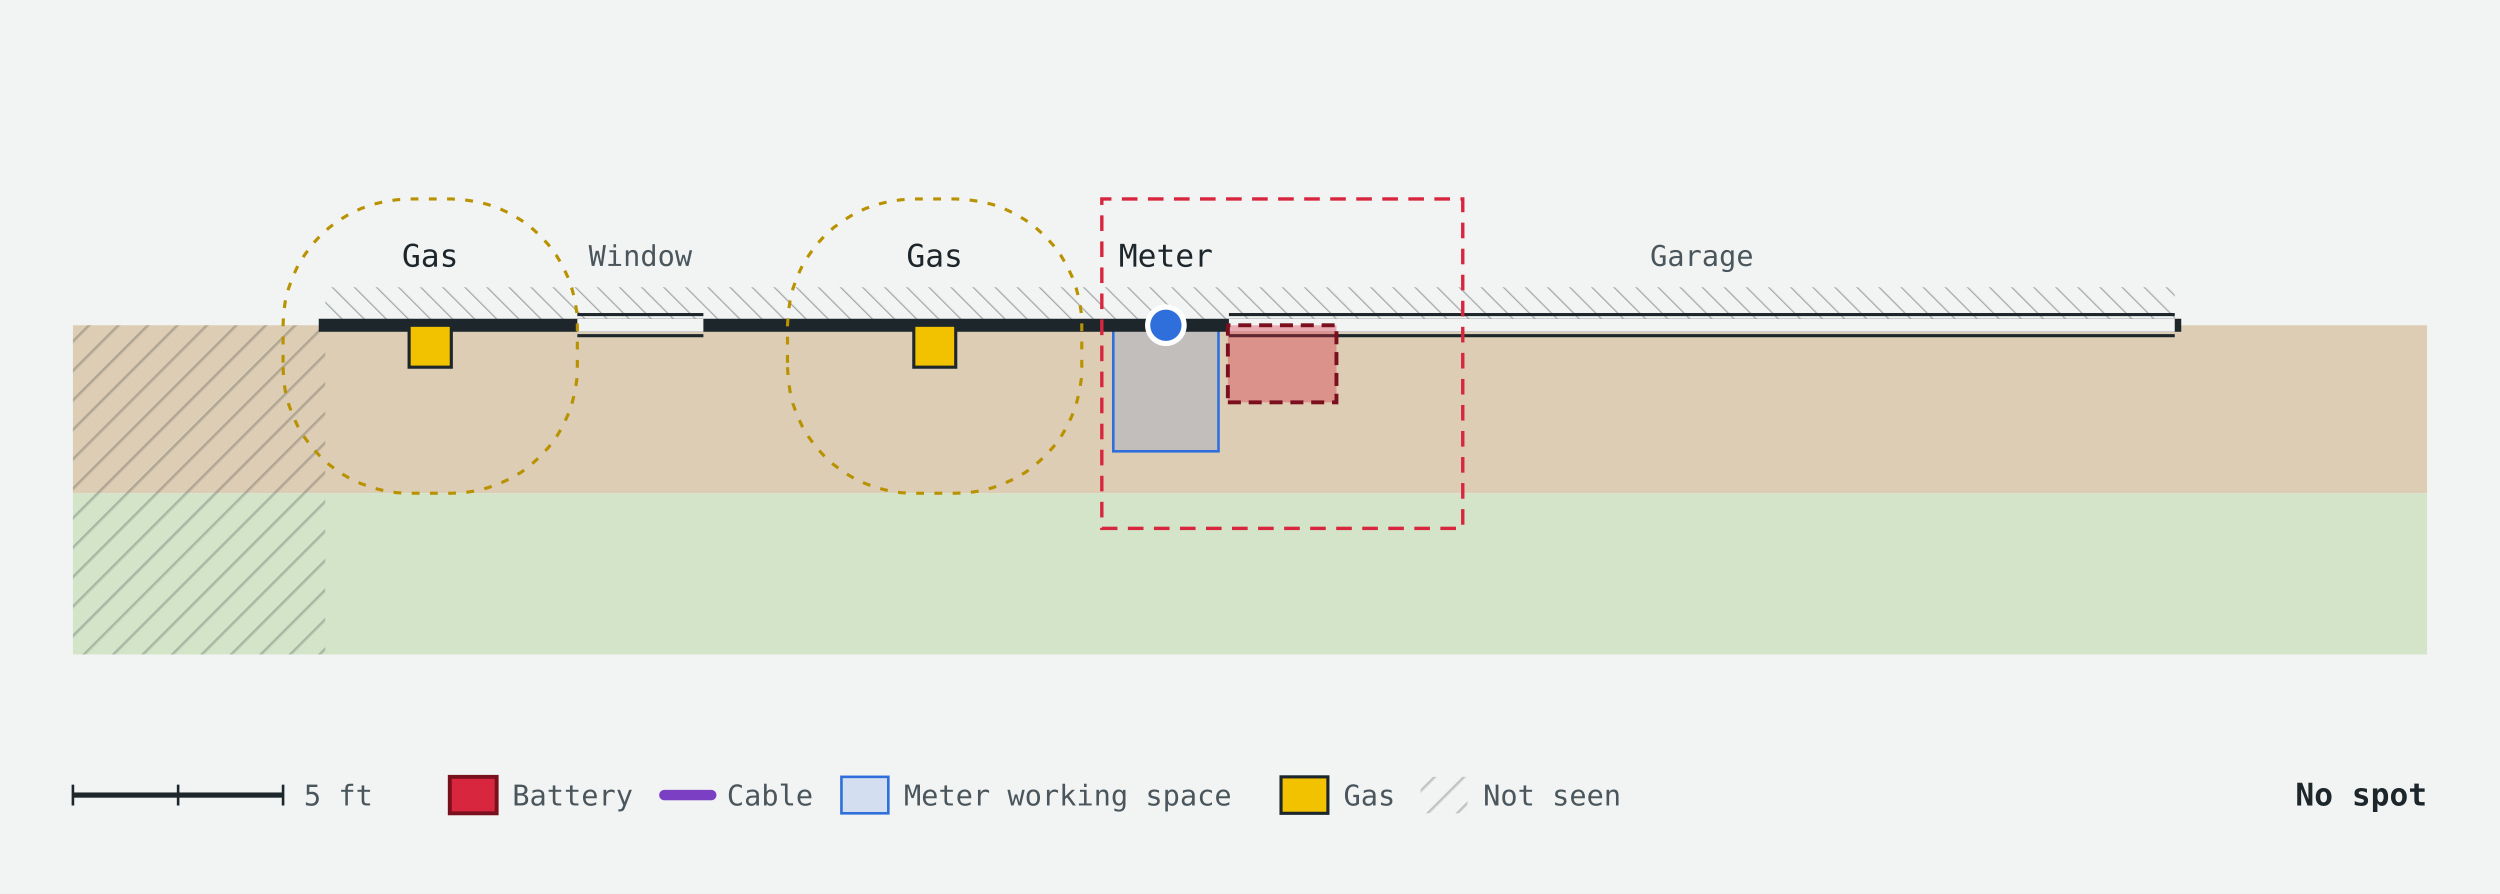
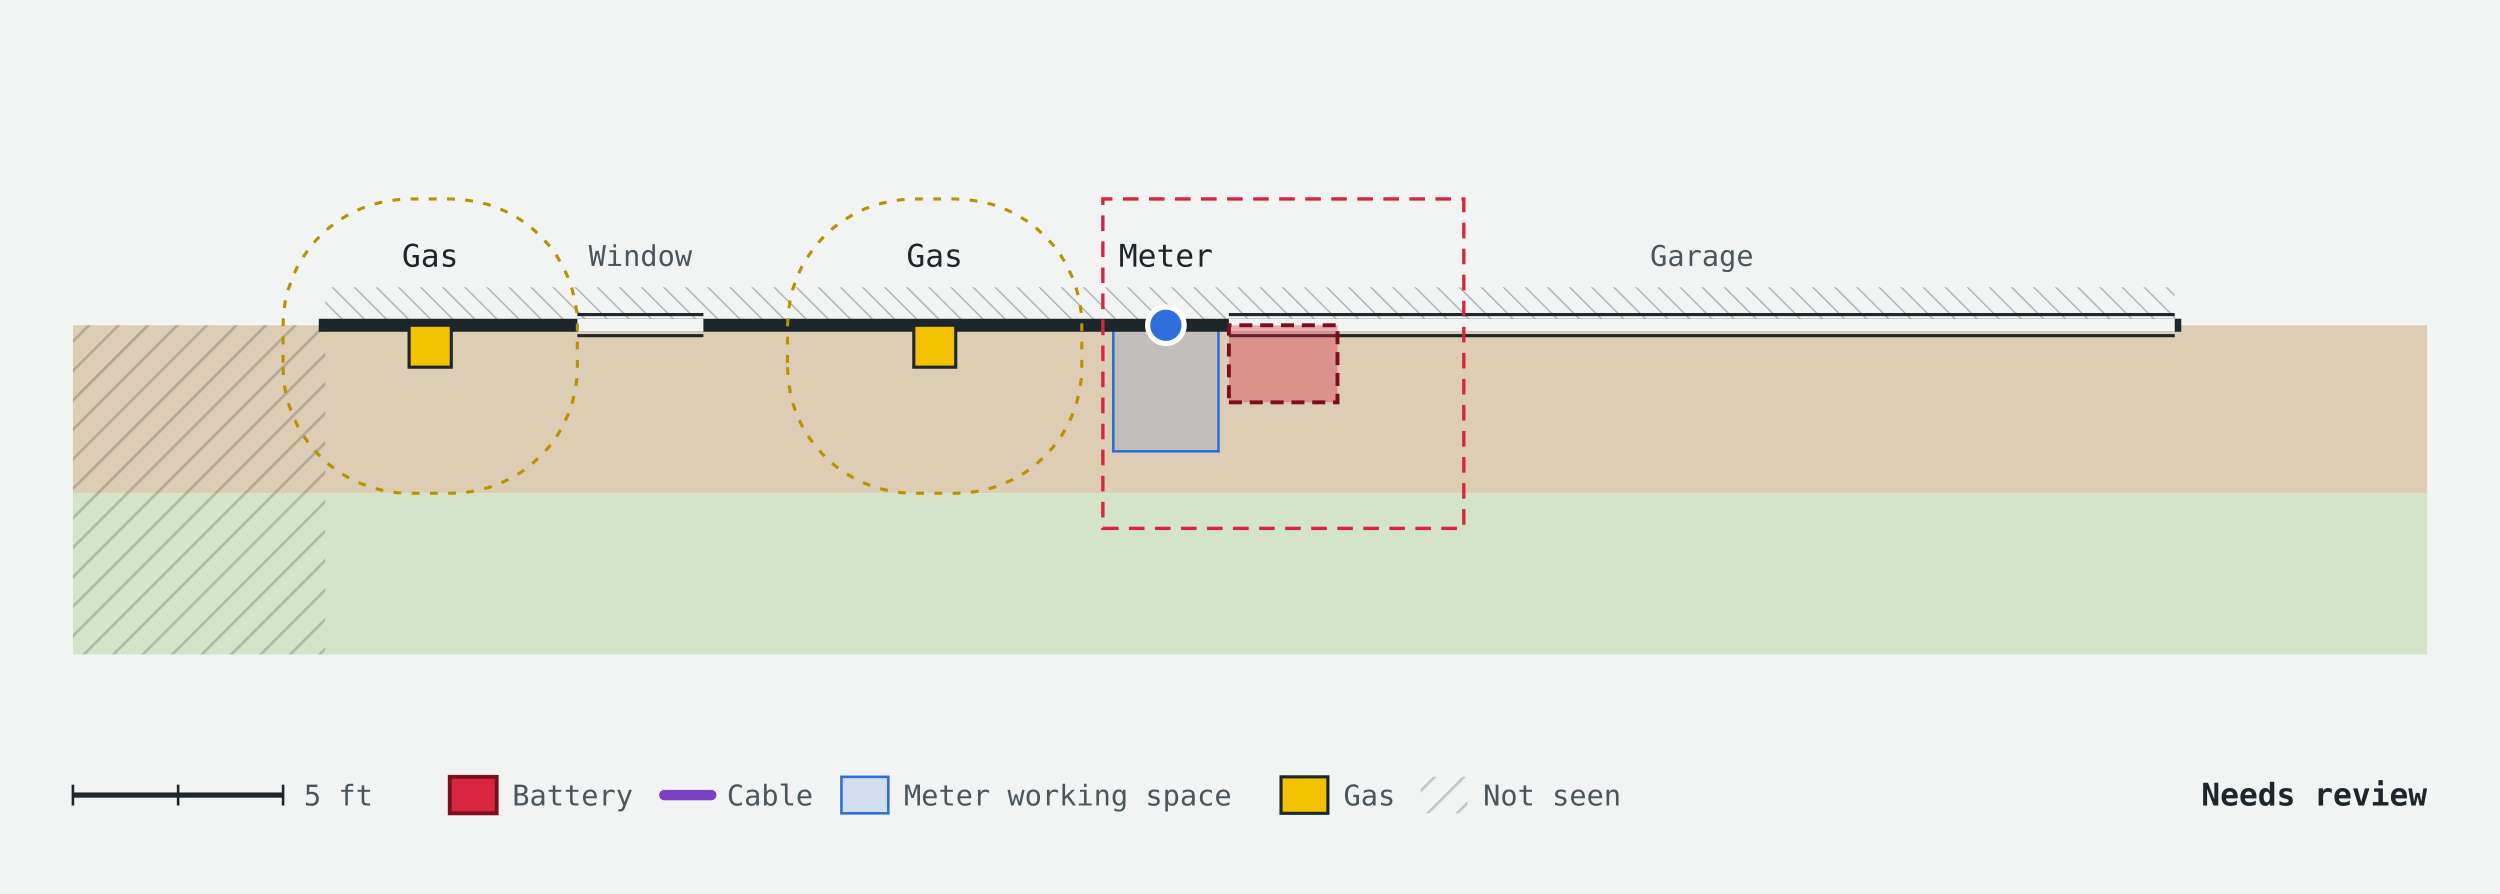
<svg xmlns="http://www.w3.org/2000/svg" viewBox="0 0 960 343" width="960" height="343" role="img" aria-labelledby="t d">
  <style>
.paper{fill:#F2F4F3}
.ink{stroke:#1D262B;fill:none}
.wall{stroke:#1D262B;stroke-width:5;stroke-linecap:square;fill:none}
.poche{fill:url(#poche)}
.gap{stroke:#1D262B;stroke-width:1.5;stroke-dasharray:4 5;fill:none}
.lawn{fill:#D3E4C8}.mulch{fill:#DDCDB4}.gravel{fill:#D8DAD6}.concrete{fill:#DCDEDC}
.deck{fill:#C9B08C}.drive{fill:#AEB4B9}
.fog{fill:url(#fog)}.fog-line{stroke:#1D262B;stroke-opacity:.22;stroke-width:2}
.poche-line{stroke:#1D262B;stroke-opacity:.35;stroke-width:1}
.opening{stroke:#F2F4F3;stroke-width:5;fill:none}
.opening-mark{stroke:#1D262B;stroke-width:1.2;fill:none}
.object{fill:#FFFFFF;stroke:#1D262B;stroke-width:1.2}
.gas{fill:#F2C200;stroke:#1D262B;stroke-width:1.2}
.gas-ring{fill:none;stroke:#B89200;stroke-width:1.2;stroke-dasharray:3 4}
.pool{fill:#BFE0E8;stroke:#1D262B;stroke-width:1}
.meter-area{fill:#2F6FDB;fill-opacity:.16;stroke:#2F6FDB;stroke-width:1}
.meter{fill:#2F6FDB;stroke:#FFFFFF;stroke-width:2}
.sweep-pass{stroke:#1D262B;stroke-width:3;stroke-opacity:.55}
.sweep-unsure{stroke:#1D262B;stroke-width:3;stroke-opacity:.3;stroke-dasharray:2 3}
.cable{stroke:#7B3FC4;stroke-width:4;stroke-linecap:round;stroke-linejoin:round;fill:none}
.battery{fill:#D7263D;stroke:#7A0F1E;stroke-width:1.5}
.battery.unsure{fill:#D7263D;fill-opacity:.35;stroke-dasharray:5 3}
.battery-ring{fill:none;stroke:#D7263D;stroke-width:1.3;stroke-dasharray:6 4}
.dim{stroke:#1D262B;stroke-width:1}
text{font-family:ui-monospace,"SF Mono",Menlo,Consolas,monospace;fill:#1D262B}
.label{font-size:12px}.small{font-size:11px;fill:#4A565C}
.dim-text{font-size:12px;font-weight:600;paint-order:stroke;stroke:#F2F4F3;stroke-width:4px}
.cable-text{font-size:12px;font-weight:600;fill:#5E2A9E;paint-order:stroke;stroke:#F2F4F3;stroke-width:4px}
@media (prefers-color-scheme:dark){
.paper{fill:#141A1D}.wall,.ink,.gap,.opening-mark,.dim{stroke:#E4E9EB}
.opening{stroke:#141A1D}text{fill:#E4E9EB}.small{fill:#A9B4B9}
.dim-text,.cable-text{stroke:#141A1D}.cable-text{fill:#C9A8F2}
.lawn{fill:#2C3B28}.mulch{fill:#3A3226}.gravel,.concrete{fill:#30363A}.deck{fill:#4A3C29}
.drive{fill:#40474C}.object{fill:#20282C;stroke:#E4E9EB}.pool{fill:#1F3D45}
.sweep-pass,.sweep-unsure{stroke:#E4E9EB}.fog-line,.poche-line{stroke:#E4E9EB}}
</style>
  <defs>
    <pattern id="fog" width="8" height="8" patternUnits="userSpaceOnUse" patternTransform="rotate(45)">
      <line class="fog-line" x1="0" y1="0" x2="0" y2="8" />
    </pattern>
    <pattern id="poche" width="6" height="6" patternUnits="userSpaceOnUse" patternTransform="rotate(-45)">
      <line class="poche-line" x1="0" y1="0" x2="0" y2="6" />
    </pattern>
  </defs>
  <rect class="paper" width="960" height="343" />
  <path class="mulch" d="M28.0,124.9 L28.0,189.4 L932.0,189.4 L932.0,124.9 L28.0,124.9 Z" />
  <path class="lawn" d="M28.0,189.4 L28.0,251.3 L932.0,251.3 L932.0,189.4 L28.0,189.4 Z" />
  <path class="fog" d="M124.9,124.9 L28.0,124.9 L28.0,251.3 L124.9,251.3 L124.9,124.9 Z" />
  <path class="meter-area" d="M427.5,173.3 L467.9,173.3 L467.9,124.9 L427.5,124.9 L427.5,173.3 Z" />
  <path class="poche" d="M124.9,124.9 L835.1,124.9 L835.1,110.3 L124.9,110.3 L124.9,124.9 Z" />
  <path class="wall" d="M124.9,124.9 L835.1,124.9" />
  <path class="gas-ring" d="M302.4,141.0 L302.7,145.7 L303.4,150.4 L304.5,155.1 L306.1,159.5 L308.1,163.8 L310.6,167.9 L313.4,171.7 L316.6,175.2 L320.1,178.4 L324.0,181.3 L328.0,183.7 L332.3,185.7 L336.8,187.3 L341.4,188.5 L346.1,189.2 L350.9,189.4 L367.0,189.4 L371.7,189.2 L376.4,188.5 L381.1,187.3 L385.5,185.7 L389.8,183.7 L393.9,181.3 L397.7,178.4 L401.2,175.2 L404.4,171.7 L407.3,167.9 L409.7,163.8 L411.7,159.5 L413.3,155.1 L414.5,150.4 L415.2,145.7 L415.4,141.0 L415.4,124.9 L415.2,120.1 L414.5,115.4 L413.3,110.8 L411.7,106.3 L409.7,102.0 L407.3,98.0 L404.4,94.1 L401.2,90.6 L397.7,87.4 L393.9,84.6 L389.8,82.1 L385.5,80.1 L381.1,78.5 L376.4,77.4 L371.7,76.7 L367.0,76.4 L350.9,76.4 L346.1,76.7 L341.4,77.4 L336.8,78.5 L332.3,80.1 L328.0,82.1 L324.0,84.6 L320.1,87.4 L316.6,90.6 L313.4,94.1 L310.6,98.0 L308.1,102.0 L306.1,106.3 L304.5,110.8 L303.4,115.4 L302.7,120.1 L302.4,124.9 L302.4,141.0 Z" />
  <path class="gas" d="M350.9,141.0 L367.0,141.0 L367.0,124.9 L350.9,124.9 L350.9,141.0 Z" />
  <text class="label" x="358.9" y="99.0" text-anchor="middle" dominant-baseline="middle">Gas</text>
  <path class="opening" d="M221.7,124.9 L270.1,124.9" />
  <path class="opening-mark" d="M221.7,120.8 L270.1,120.8" />
  <path class="opening-mark" d="M221.7,128.9 L270.1,128.9" />
  <text class="small" x="245.9" y="99.0" text-anchor="middle" dominant-baseline="middle">Window</text>
  <path class="opening" d="M471.9,124.9 L835.1,124.9" />
  <path class="opening-mark" d="M471.9,120.8 L835.1,120.8" />
  <path class="opening-mark" d="M471.9,128.9 L835.1,128.9" />
  <text class="small" x="653.5" y="99.0" text-anchor="middle" dominant-baseline="middle">Garage</text>
  <path class="gas-ring" d="M108.7,141.0 L108.9,145.7 L109.6,150.4 L110.8,155.1 L112.4,159.5 L114.4,163.8 L116.9,167.9 L119.7,171.7 L122.9,175.2 L126.4,178.4 L130.2,181.3 L134.3,183.7 L138.6,185.7 L143.1,187.3 L147.7,188.5 L152.4,189.2 L157.1,189.4 L173.3,189.4 L178.0,189.2 L182.7,188.5 L187.3,187.3 L191.8,185.7 L196.1,183.7 L200.2,181.3 L204.0,178.4 L207.5,175.2 L210.7,171.7 L213.6,167.9 L216.0,163.8 L218.0,159.5 L219.6,155.1 L220.8,150.4 L221.5,145.7 L221.7,141.0 L221.7,124.9 L221.5,120.1 L220.8,115.4 L219.6,110.8 L218.0,106.3 L216.0,102.0 L213.6,98.0 L210.7,94.1 L207.5,90.6 L204.0,87.4 L200.2,84.6 L196.1,82.1 L191.8,80.1 L187.3,78.5 L182.7,77.4 L178.0,76.7 L173.3,76.4 L157.1,76.4 L152.4,76.7 L147.7,77.4 L143.1,78.5 L138.6,80.1 L134.3,82.1 L130.2,84.6 L126.4,87.4 L122.9,90.6 L119.7,94.1 L116.9,98.0 L114.4,102.0 L112.4,106.3 L110.8,110.8 L109.6,115.4 L108.9,120.1 L108.7,124.9 L108.7,141.0 Z" />
  <path class="gas" d="M157.1,141.0 L173.3,141.0 L173.3,124.9 L157.1,124.9 L157.1,141.0 Z" />
  <text class="label" x="165.2" y="99.0" text-anchor="middle" dominant-baseline="middle">Gas</text>
-   <path class="battery-ring" d="M423.1,202.9 L561.7,202.9 L561.7,76.4 L423.1,76.4 L423.1,202.9 Z" />
-   <path class="battery unsure" d="M471.5,154.5 L513.2,154.5 L513.2,124.9 L471.5,124.9 L471.5,154.5 Z" />
+   <path class="battery-ring" d="M423.5,202.9 L562.1,202.9 L562.1,76.4 L423.5,76.4 L423.5,202.9 Z" />
+   <path class="battery unsure" d="M471.9,154.5 L513.6,154.5 L513.6,124.9 L471.9,124.9 L471.9,154.5 Z" />
  <circle class="meter" cx="447.7" cy="124.9" r="7" />
  <text class="label" x="447.7" y="99.0" text-anchor="middle" dominant-baseline="middle">Meter</text>
  <line class="ink" x1="28" y1="305.31" x2="108.7" y2="305.31" stroke-width="2" />
  <line class="ink" x1="28.0" y1="301.31" x2="28.0" y2="309.31" />
  <line class="ink" x1="68.4" y1="301.31" x2="68.4" y2="309.31" />
  <line class="ink" x1="108.7" y1="301.31" x2="108.7" y2="309.31" />
  <text class="small" x="116.7" y="309.31">5 ft</text>
  <rect class="battery" x="172.714" y="298.31" width="18" height="14" />
  <text class="small" x="196.714" y="309.31">Battery</text>
  <line class="cable" x1="255.114" y1="305.31" x2="273.114" y2="305.31" />
  <text class="small" x="279.114" y="309.31">Cable</text>
  <rect class="meter-area" x="323.114" y="298.31" width="18" height="14" />
  <text class="small" x="347.114" y="309.31">Meter working space</text>
  <rect class="gas" x="491.914" y="298.31" width="18" height="14" />
  <text class="small" x="515.914" y="309.31">Gas</text>
  <rect class="fog" x="545.514" y="298.31" width="18" height="14" />
  <text class="small" x="569.514" y="309.31">Not seen</text>
-   <text class="label" x="932" y="309.31" text-anchor="end" font-weight="600">No spot</text>
+   <text class="label" x="932" y="309.31" text-anchor="end" font-weight="600">Needs review</text>
</svg>
